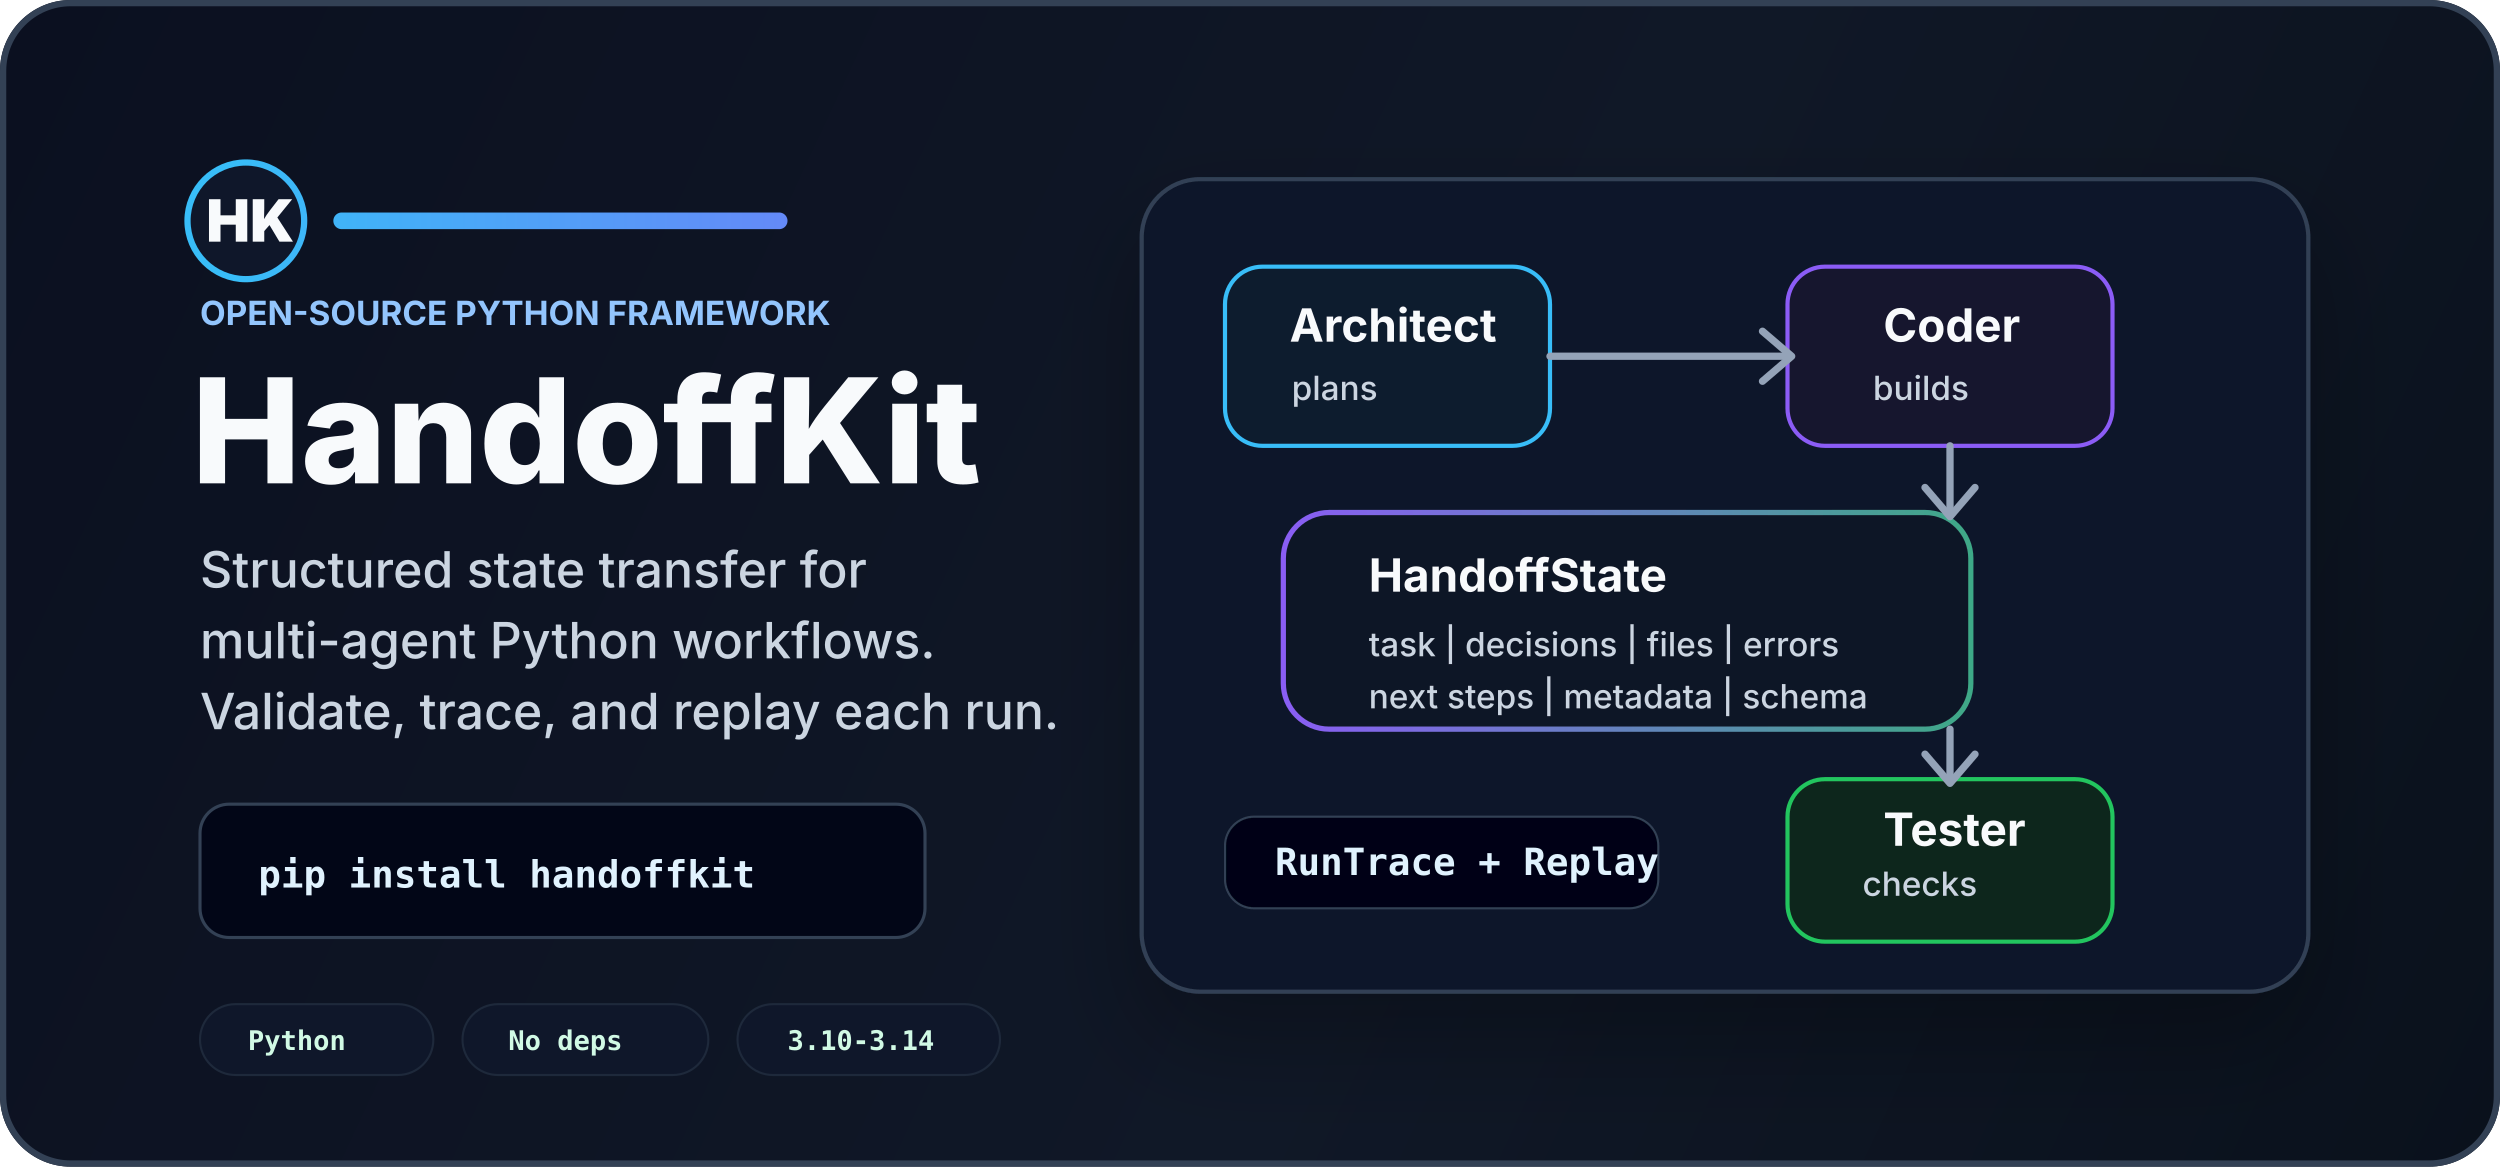
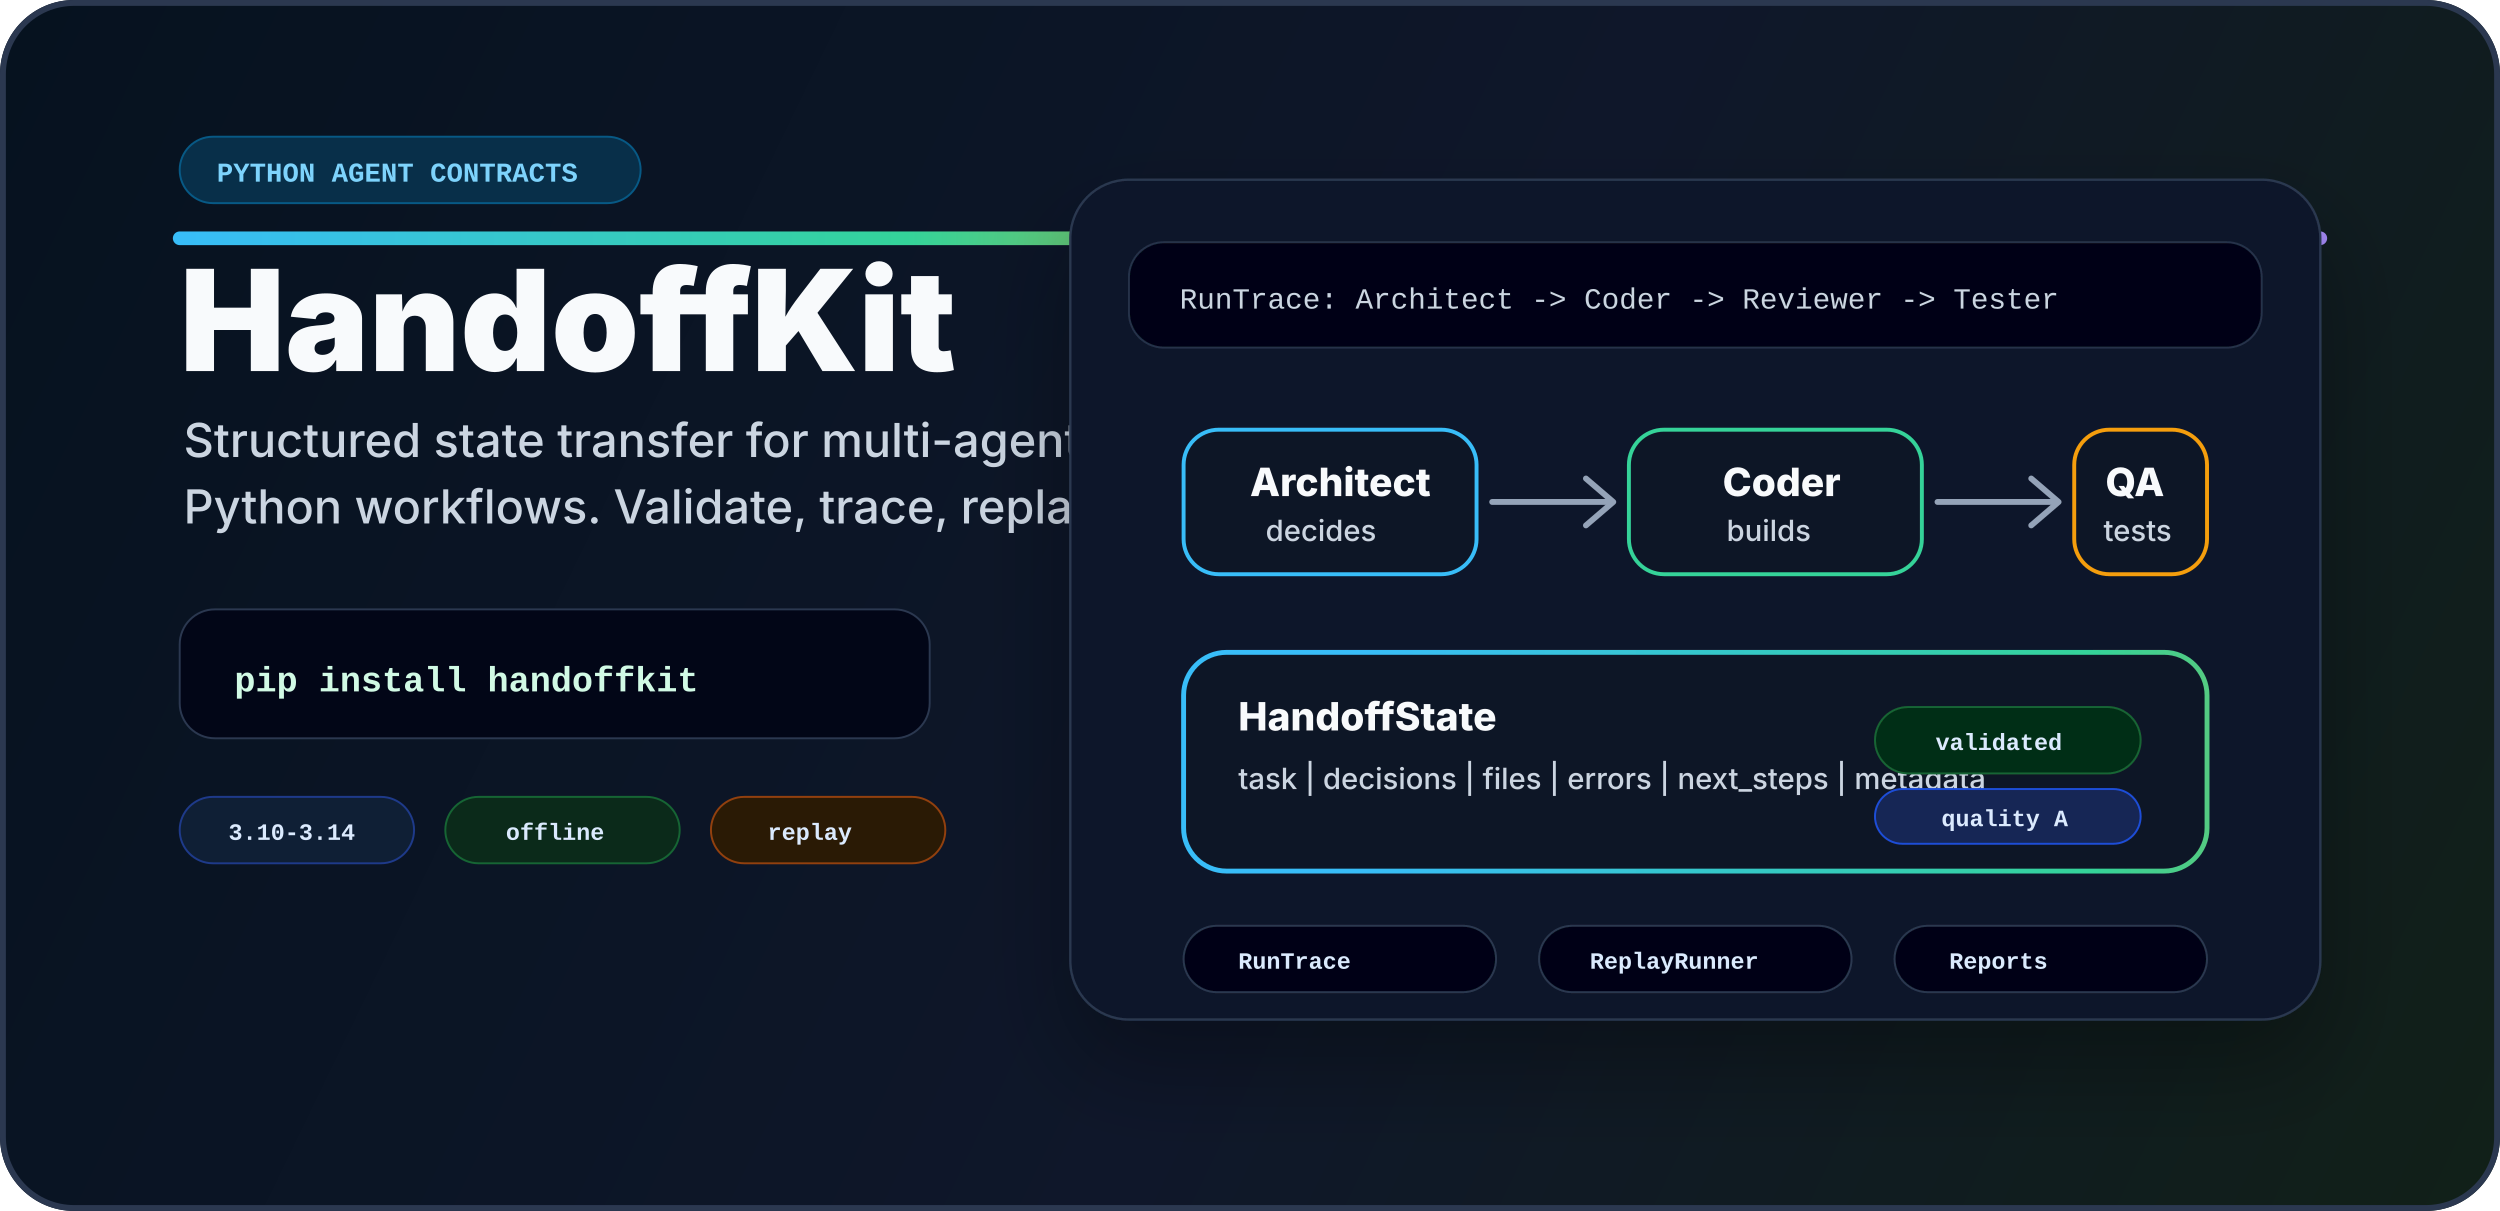
- <svg xmlns="http://www.w3.org/2000/svg" width="1200" height="560" viewBox="0 0 1200 560" fill="none" role="img" aria-labelledby="title desc">
+ <svg xmlns="http://www.w3.org/2000/svg" width="1280" height="620" viewBox="0 0 1280 620" role="img" aria-labelledby="title desc">
  <defs>
-     <linearGradient id="heroBg" x1="0" y1="0" x2="1200" y2="560" gradientUnits="userSpaceOnUse">
-       <stop stop-color="#0B1020" />
-       <stop offset="0.58" stop-color="#101827" />
-       <stop offset="1" stop-color="#0A111C" />
+     <linearGradient id="bg" x1="0" y1="0" x2="1280" y2="620" gradientUnits="userSpaceOnUse">
+       <stop stop-color="#06121f" />
+       <stop offset="0.55" stop-color="#0f172a" />
+       <stop offset="1" stop-color="#112018" />
    </linearGradient>
-     <linearGradient id="accent" x1="112" y1="0" x2="1070" y2="0" gradientUnits="userSpaceOnUse">
-       <stop stop-color="#38BDF8" />
-       <stop offset="0.52" stop-color="#8B5CF6" />
-       <stop offset="1" stop-color="#22C55E" />
+     <linearGradient id="accent" x1="92" y1="0" x2="1188" y2="0" gradientUnits="userSpaceOnUse">
+       <stop stop-color="#38bdf8" />
+       <stop offset="0.34" stop-color="#34d399" />
+       <stop offset="0.68" stop-color="#f59e0b" />
+       <stop offset="1" stop-color="#a78bfa" />
    </linearGradient>
-     <filter id="cardShadow" x="-10%" y="-12%" width="120%" height="130%" color-interpolation-filters="sRGB">
-       <feDropShadow dx="0" dy="24" stdDeviation="24" flood-color="#000000" flood-opacity="0.28" />
+     <filter id="shadow" x="-8%" y="-10%" width="116%" height="125%">
+       <feDropShadow dx="0" dy="24" stdDeviation="24" flood-color="#000000" flood-opacity="0.32" />
    </filter>
    <style>
-       .eyebrow { font: 700 16px Inter, ui-sans-serif, system-ui, sans-serif; fill: #93C5FD; letter-spacing: 0; }
-       .titleText { font: 800 70px Inter, ui-sans-serif, system-ui, sans-serif; fill: #F8FAFC; letter-spacing: 0; }
-       .subtitle { font: 500 24px Inter, ui-sans-serif, system-ui, sans-serif; fill: #CBD5E1; letter-spacing: 0; }
-       .mono { font: 700 18px "JetBrains Mono", "SFMono-Regular", Consolas, monospace; fill: #E0F2FE; letter-spacing: 0; }
-       .cardTitle { font: 750 22px Inter, ui-sans-serif, system-ui, sans-serif; fill: #F8FAFC; letter-spacing: 0; }
-       .cardBody { font: 500 16px Inter, ui-sans-serif, system-ui, sans-serif; fill: #CBD5E1; letter-spacing: 0; }
-       .chip { font: 700 13px "JetBrains Mono", "SFMono-Regular", Consolas, monospace; fill: #D1FAE5; letter-spacing: 0; }
-       .mark { font: 900 28px Inter, ui-sans-serif, system-ui, sans-serif; fill: #F8FAFC; letter-spacing: 0; }
+       .sans { font-family: Inter, ui-sans-serif, system-ui, -apple-system, BlinkMacSystemFont, "Segoe UI", sans-serif; }
+       .mono { font-family: ui-monospace, SFMono-Regular, Menlo, Consolas, "Liberation Mono", monospace; }
+       .eyebrow { fill: #7dd3fc; font-size: 14px; font-weight: 820; letter-spacing: 0; }
+       .title { fill: #f8fafc; font-size: 72px; font-weight: 860; letter-spacing: 0; }
+       .subtitle { fill: #cbd5e1; font-size: 24px; font-weight: 520; letter-spacing: 0; }
+       .monoText { fill: #d1fae5; font-size: 18px; font-weight: 740; letter-spacing: 0; }
+       .cardTitle { fill: #f8fafc; font-size: 20px; font-weight: 800; letter-spacing: 0; }
+       .cardBody { fill: #cbd5e1; font-size: 15px; font-weight: 540; letter-spacing: 0; }
+       .chip { fill: #dbeafe; font-size: 12px; font-weight: 780; letter-spacing: 0; }
+       .panel { fill: #0f172a; stroke: #2b3850; stroke-width: 1.2; }
+       .node { fill: #111827; stroke-width: 2; }
    </style>
  </defs>
-   <rect width="1200" height="560" rx="34" fill="url(#heroBg)" />
-   <rect x="1.5" y="1.5" width="1197" height="557" rx="32.5" stroke="#334155" stroke-width="3" />
-   <circle cx="118" cy="106" r="28" fill="#0F172A" stroke="url(#accent)" stroke-width="3" />
-   <text x="99" y="116" class="mark">HK</text>
-   <path d="M164 106H374" stroke="url(#accent)" stroke-width="8" stroke-linecap="round" />
-   <text x="96" y="156" class="eyebrow">OPEN-SOURCE PYTHON FRAMEWORK</text>
-   <text x="92" y="232" class="titleText">HandoffKit</text>
-   <text x="96" y="282" class="subtitle">Structured state transfer for</text>
-   <text x="96" y="316" class="subtitle">multi-agent Python workflows.</text>
-   <text x="96" y="350" class="subtitle">Validate, trace, and replay each run.</text>
-   <rect x="96" y="386" width="348" height="64" rx="14" fill="#020617" stroke="#334155" stroke-width="1.5" />
-   <text x="124" y="426" class="mono">pip install handoffkit</text>
-   <g transform="translate(96 482)">
-     <rect x="0" y="0" width="112" height="34" rx="17" fill="#0F172A" stroke="#1E293B" />
-     <text x="23" y="22" class="chip">Python</text>
-     <rect x="126" y="0" width="118" height="34" rx="17" fill="#0F172A" stroke="#1E293B" />
-     <text x="148" y="22" class="chip">No deps</text>
-     <rect x="258" y="0" width="126" height="34" rx="17" fill="#0F172A" stroke="#1E293B" />
-     <text x="282" y="22" class="chip">3.10-3.14</text>
+   <rect width="1280" height="620" rx="38" fill="url(#bg)" />
+   <rect x="1.5" y="1.5" width="1277" height="617" rx="36.5" fill="none" stroke="#2b3850" stroke-width="3" />
+   <path d="M92 122H1188" stroke="url(#accent)" stroke-width="7" stroke-linecap="round" />
+   <g transform="translate(92 70)">
+     <rect width="236" height="34" rx="17" fill="#082f49" stroke="#075985" />
+     <text x="19" y="23" class="mono eyebrow">PYTHON AGENT CONTRACTS</text>
+     <text x="0" y="120" class="sans title">HandoffKit</text>
+     <text x="2" y="164" class="sans subtitle">Structured state transfer for multi-agent</text>
+     <text x="2" y="198" class="sans subtitle">Python workflows. Validate, trace, replay.</text>
+     <g transform="translate(0 242)">
+       <rect width="384" height="66" rx="18" fill="#020617" stroke="#2b3850" />
+       <text x="28" y="42" class="mono monoText">pip install handoffkit</text>
+     </g>
+     <g transform="translate(0 338)">
+       <rect width="120" height="34" rx="17" fill="#0f1f35" stroke="#1e3a8a" />
+       <text x="25" y="22" class="mono chip">3.10-3.14</text>
+       <rect x="136" width="120" height="34" rx="17" fill="#0b2a1a" stroke="#166534" />
+       <text x="167" y="22" class="mono chip">offline</text>
+       <rect x="272" width="120" height="34" rx="17" fill="#2a1a05" stroke="#92400e" />
+       <text x="301" y="22" class="mono chip">replay</text>
+     </g>
  </g>
-   <g filter="url(#cardShadow)">
-     <rect x="548" y="86" width="560" height="390" rx="28" fill="#0F172A" stroke="#334155" stroke-width="2" />
-     <rect x="588" y="128" width="156" height="86" rx="18" fill="#111C2E" stroke="#38BDF8" stroke-width="2" />
-     <text x="619" y="164" class="cardTitle">Architect</text>
-     <text x="620" y="192" class="cardBody">plans</text>
-     <rect x="858" y="128" width="156" height="86" rx="18" fill="#17172D" stroke="#8B5CF6" stroke-width="2" />
-     <text x="904" y="164" class="cardTitle">Coder</text>
-     <text x="899" y="192" class="cardBody">builds</text>
-     <rect x="858" y="374" width="156" height="78" rx="18" fill="#10251B" stroke="#22C55E" stroke-width="2" />
-     <text x="904" y="406" class="cardTitle">Tester</text>
-     <text x="894" y="430" class="cardBody">checks</text>
-     <rect x="616" y="246" width="330" height="104" rx="22" fill="#111827" stroke="url(#accent)" stroke-width="2.5" />
-     <text x="657" y="284" class="cardTitle">HandoffState</text>
-     <text x="657" y="315" class="cardBody">task | decisions | files | errors</text>
-     <text x="657" y="340" class="cardBody">next steps | metadata | schema</text>
-     <path d="M744 171H858" stroke="#94A3B8" stroke-width="3.5" stroke-linecap="round" />
-     <path d="M846 159L860 171L846 183" stroke="#94A3B8" stroke-width="3.5" stroke-linecap="round" stroke-linejoin="round" />
-     <path d="M936 214V246" stroke="#94A3B8" stroke-width="3.5" stroke-linecap="round" />
-     <path d="M924 234L936 248L948 234" stroke="#94A3B8" stroke-width="3.5" stroke-linecap="round" stroke-linejoin="round" />
-     <path d="M936 350V374" stroke="#94A3B8" stroke-width="3.5" stroke-linecap="round" />
-     <path d="M924 362L936 376L948 362" stroke="#94A3B8" stroke-width="3.5" stroke-linecap="round" stroke-linejoin="round" />
-     <rect x="588" y="392" width="208" height="44" rx="14" fill="#020617" stroke="#334155" />
-     <text x="612" y="420" class="mono">RunTrace + Replay</text>
+   <g transform="translate(548 92)" filter="url(#shadow)">
+     <rect width="640" height="430" rx="30" class="panel" />
+     <rect x="30" y="32" width="580" height="54" rx="18" fill="#020617" stroke="#25324a" />
+     <text x="56" y="66" class="mono cardBody">RunTrace: Architect -&gt; Coder -&gt; Reviewer -&gt; Tester</text>
+     <g transform="translate(58 128)">
+       <rect width="150" height="74" rx="18" class="node" stroke="#38bdf8" />
+       <text x="34" y="34" class="sans cardTitle">Architect</text>
+       <text x="42" y="57" class="sans cardBody">decides</text>
+     </g>
+     <path d="M216 165H276" stroke="#94a3b8" stroke-width="3" stroke-linecap="round" />
+     <path d="M264 153L278 165L264 177" stroke="#94a3b8" stroke-width="3" fill="none" stroke-linecap="round" stroke-linejoin="round" />
+     <g transform="translate(286 128)">
+       <rect width="150" height="74" rx="18" class="node" stroke="#34d399" />
+       <text x="48" y="34" class="sans cardTitle">Coder</text>
+       <text x="50" y="57" class="sans cardBody">builds</text>
+     </g>
+     <path d="M444 165H504" stroke="#94a3b8" stroke-width="3" stroke-linecap="round" />
+     <path d="M492 153L506 165L492 177" stroke="#94a3b8" stroke-width="3" fill="none" stroke-linecap="round" stroke-linejoin="round" />
+     <g transform="translate(514 128)">
+       <rect width="68" height="74" rx="18" class="node" stroke="#f59e0b" />
+       <text x="16" y="34" class="sans cardTitle">QA</text>
+       <text x="15" y="57" class="sans cardBody">tests</text>
+     </g>
+     <g transform="translate(58 242)">
+       <rect width="524" height="112" rx="22" fill="#111827" stroke="url(#accent)" stroke-width="2.5" />
+       <text x="28" y="40" class="sans cardTitle">HandoffState</text>
+       <text x="28" y="70" class="sans cardBody">task | decisions | files | errors | next_steps | metadata</text>
+       <rect x="354" y="28" width="136" height="34" rx="17" fill="#052e16" stroke="#166534" />
+       <text x="385" y="50" class="mono chip" fill="#bbf7d0">validated</text>
+       <rect x="354" y="70" width="136" height="28" rx="14" fill="#172554" stroke="#1d4ed8" />
+       <text x="388" y="89" class="mono chip">quality A</text>
+     </g>
+     <g transform="translate(58 382)">
+       <rect width="160" height="34" rx="17" fill="#020617" stroke="#2b3850" />
+       <text x="28" y="22" class="mono chip">RunTrace</text>
+       <rect x="182" width="160" height="34" rx="17" fill="#020617" stroke="#2b3850" />
+       <text x="208" y="22" class="mono chip">ReplayRunner</text>
+       <rect x="364" width="160" height="34" rx="17" fill="#020617" stroke="#2b3850" />
+       <text x="392" y="22" class="mono chip">Reports</text>
+     </g>
  </g>
</svg>
